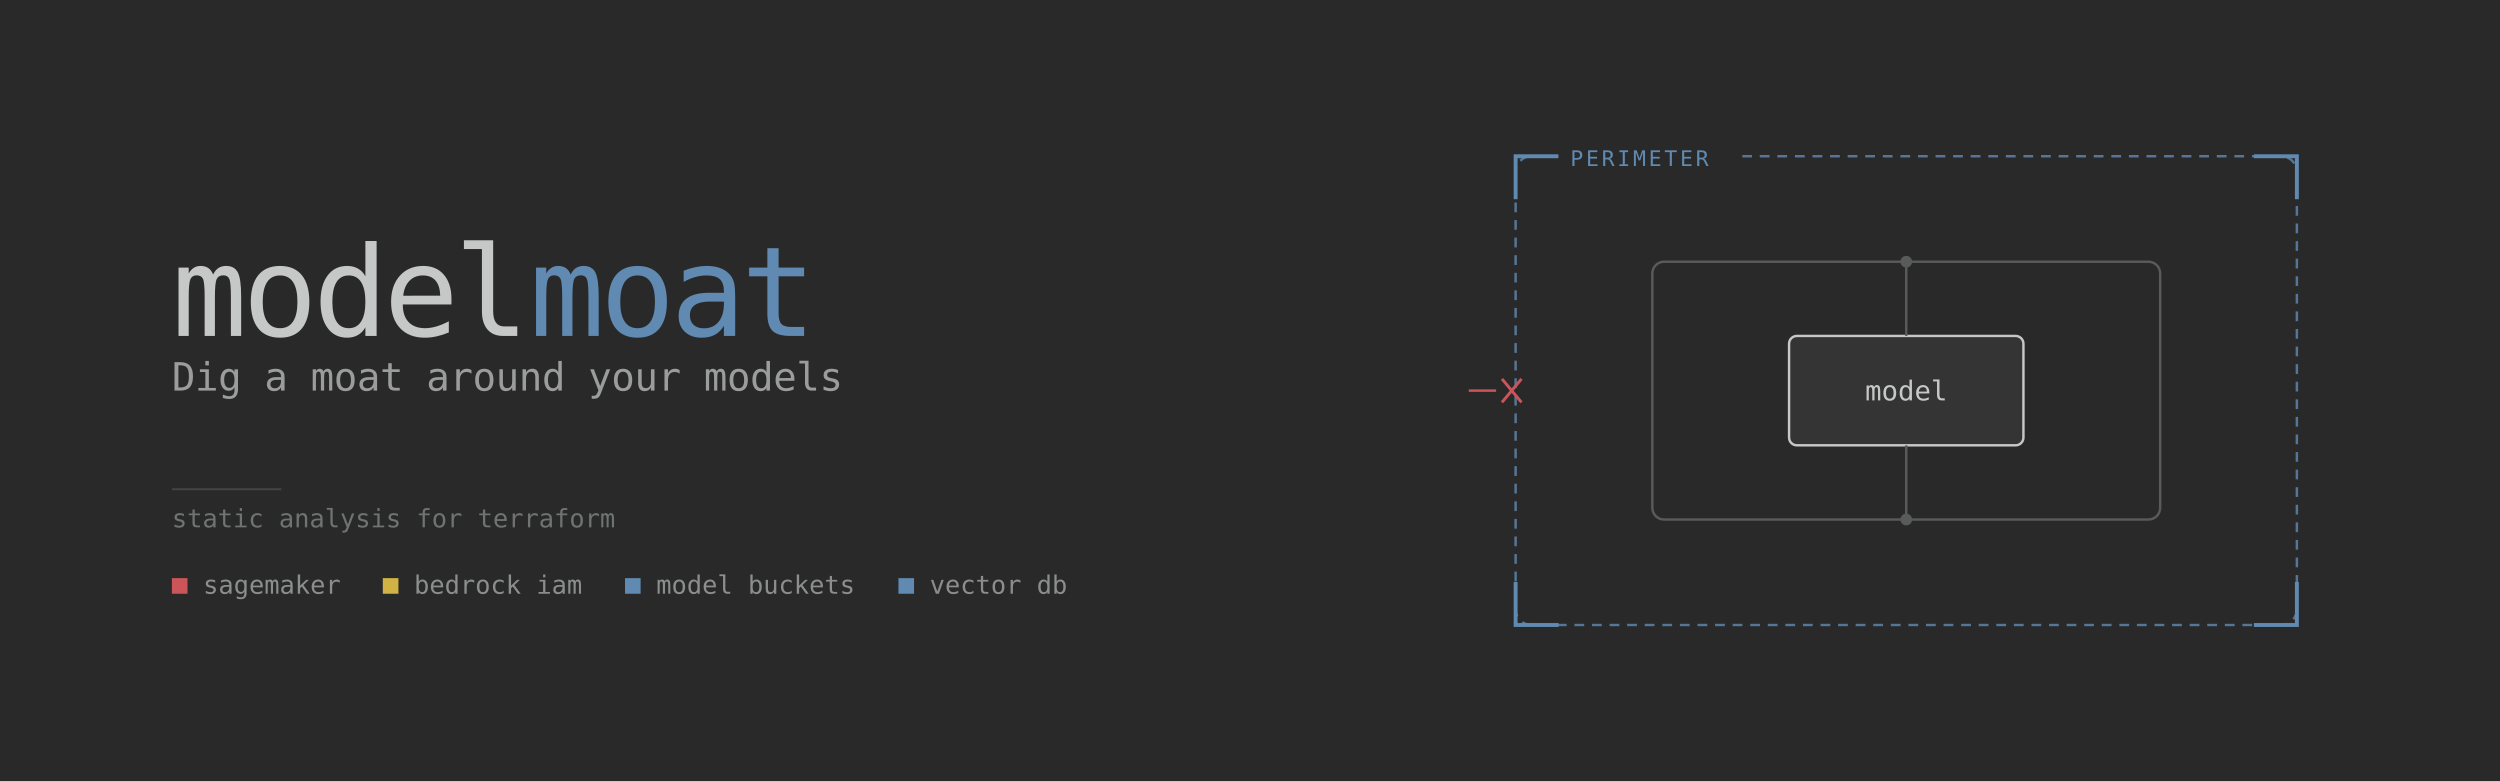
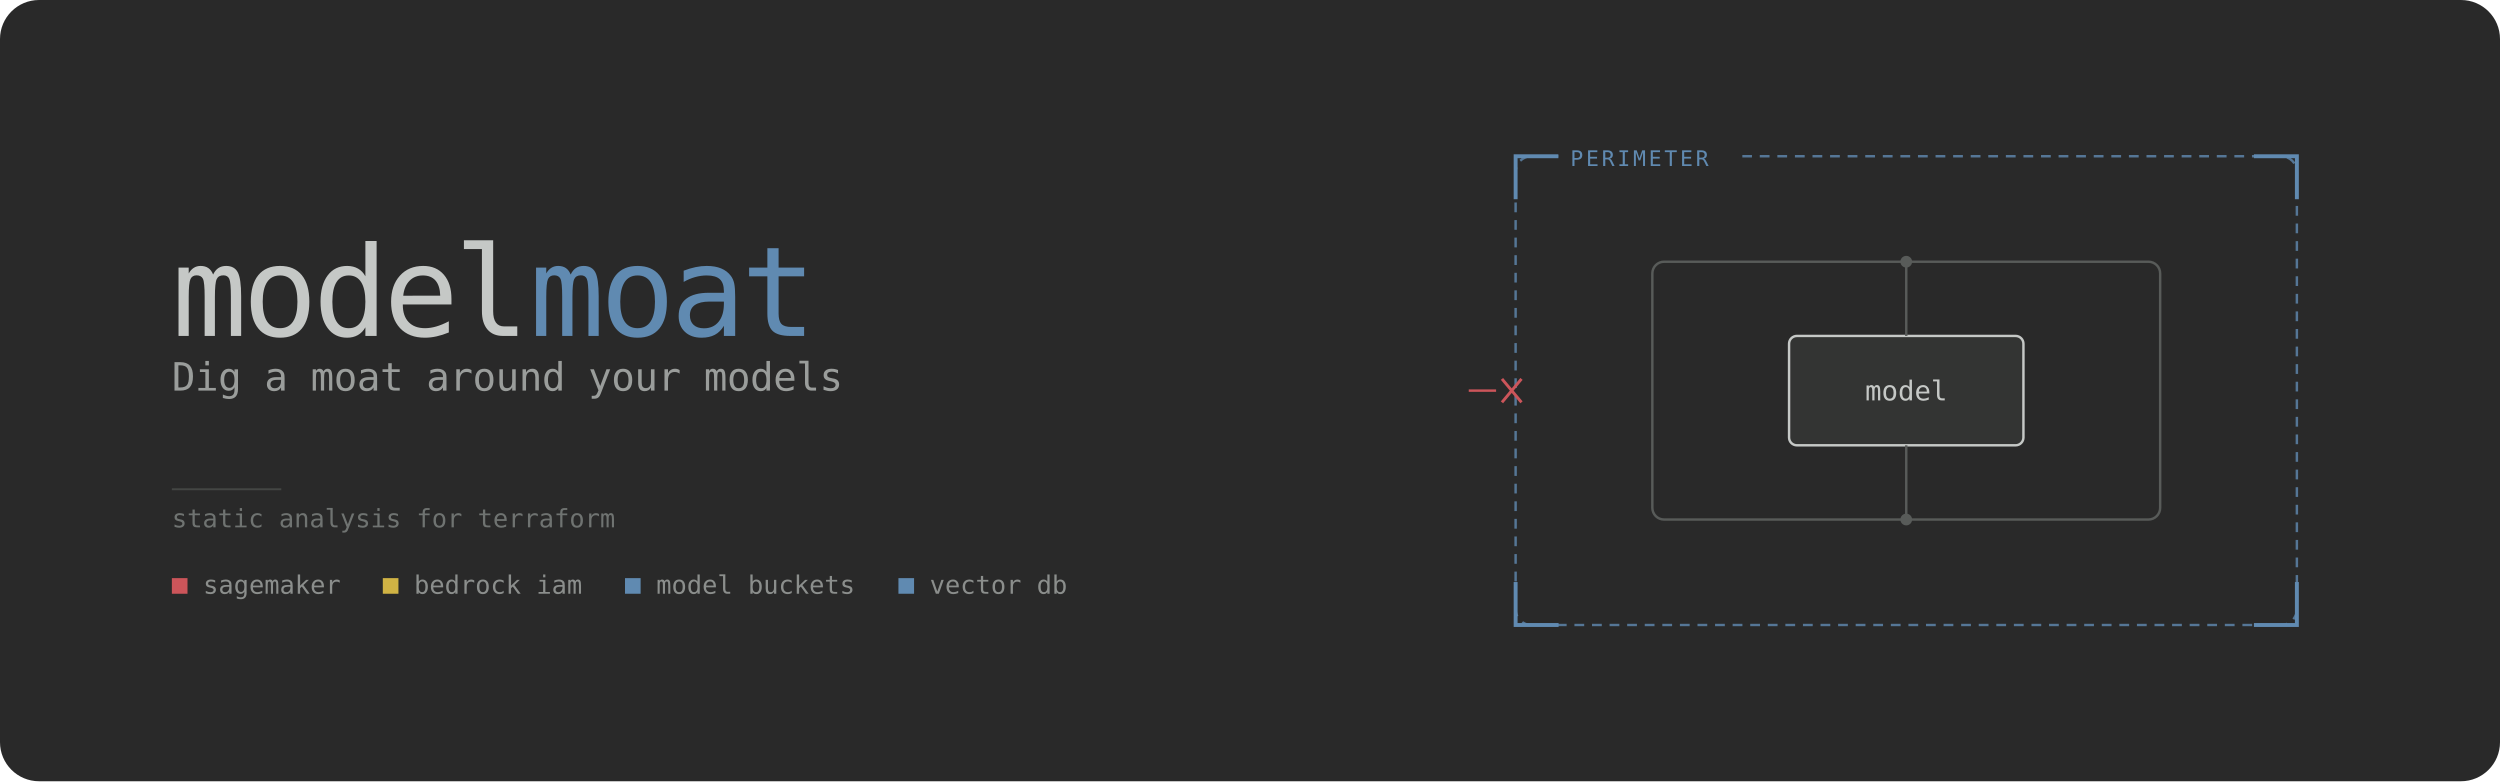
<svg xmlns="http://www.w3.org/2000/svg" width="1280" height="400" viewBox="0 0 1280 400" fill="none" role="img" aria-label="modelmoat — dig a moat around your models">
-   <rect width="1280" height="400" fill="#292929" />
+   <rect width="1280" height="400" rx="20" fill="#292929" />
  <g font-family="'Geist Mono','SFMono-Regular',Menlo,Consolas,monospace">
    <text x="88" y="172" font-size="64" font-weight="500" letter-spacing="-2.4" fill="#c5c8c6">model<tspan fill="#608ab1">moat</tspan>
    </text>
    <text x="88" y="200" font-size="20" letter-spacing="-0.2" fill="#9a9d9b">Dig a moat around your models</text>
    <rect x="88" y="250" width="56" height="1" fill="#444644" />
    <text x="88" y="270" font-size="13" fill="#6f7371">static analysis for terraform</text>
    <g font-size="13" fill="#8b8e8c">
      <rect x="88" y="296" width="8" height="8" fill="#cc555a" />
      <text x="104" y="304">sagemaker</text>
      <rect x="196" y="296" width="8" height="8" fill="#d0b344" />
      <text x="212" y="304">bedrock iam</text>
      <rect x="320" y="296" width="8" height="8" fill="#608ab1" />
      <text x="336" y="304">model buckets</text>
      <rect x="460" y="296" width="8" height="8" fill="#608ab1" />
      <text x="476" y="304">vector db</text>
    </g>
  </g>
  <g transform="translate(752 50)" font-family="'Geist Mono','SFMono-Regular',Menlo,Consolas,monospace">
    <rect x="24" y="30" width="400" height="240" rx="8" stroke="#608ab1" stroke-width="1.25" stroke-dasharray="5 4" opacity="0.8" />
    <path d="M24 52 L24 30 L46 30" stroke="#608ab1" stroke-width="2" />
    <path d="M402 30 L424 30 L424 52" stroke="#608ab1" stroke-width="2" />
    <path d="M24 248 L24 270 L46 270" stroke="#608ab1" stroke-width="2" />
    <path d="M402 270 L424 270 L424 248" stroke="#608ab1" stroke-width="2" />
    <rect x="46" y="22" width="94" height="16" fill="#292929" />
    <text x="52" y="35" fill="#608ab1" font-size="11" letter-spacing="1.4">PERIMETER</text>
    <rect x="94" y="84" width="260" height="132" rx="6" stroke="#585b59" stroke-width="1.25" />
    <rect x="164" y="122" width="120" height="56" rx="4" fill="#333433" stroke="#c5c8c6" stroke-width="1.25" />
    <text x="224" y="155" fill="#c5c8c6" font-size="14" text-anchor="middle">model</text>
    <line x1="224" y1="84" x2="224" y2="122" stroke="#585b59" stroke-width="1.25" />
    <line x1="224" y1="178" x2="224" y2="216" stroke="#585b59" stroke-width="1.25" />
    <circle cx="224" cy="84" r="3" fill="#585b59" />
    <circle cx="224" cy="216" r="3" fill="#585b59" />
    <line x1="0" y1="150" x2="14" y2="150" stroke="#cc555a" stroke-width="1.25" />
    <path d="M17 144 L27 156 M27 144 L17 156" stroke="#cc555a" stroke-width="1.5" />
  </g>
</svg>
